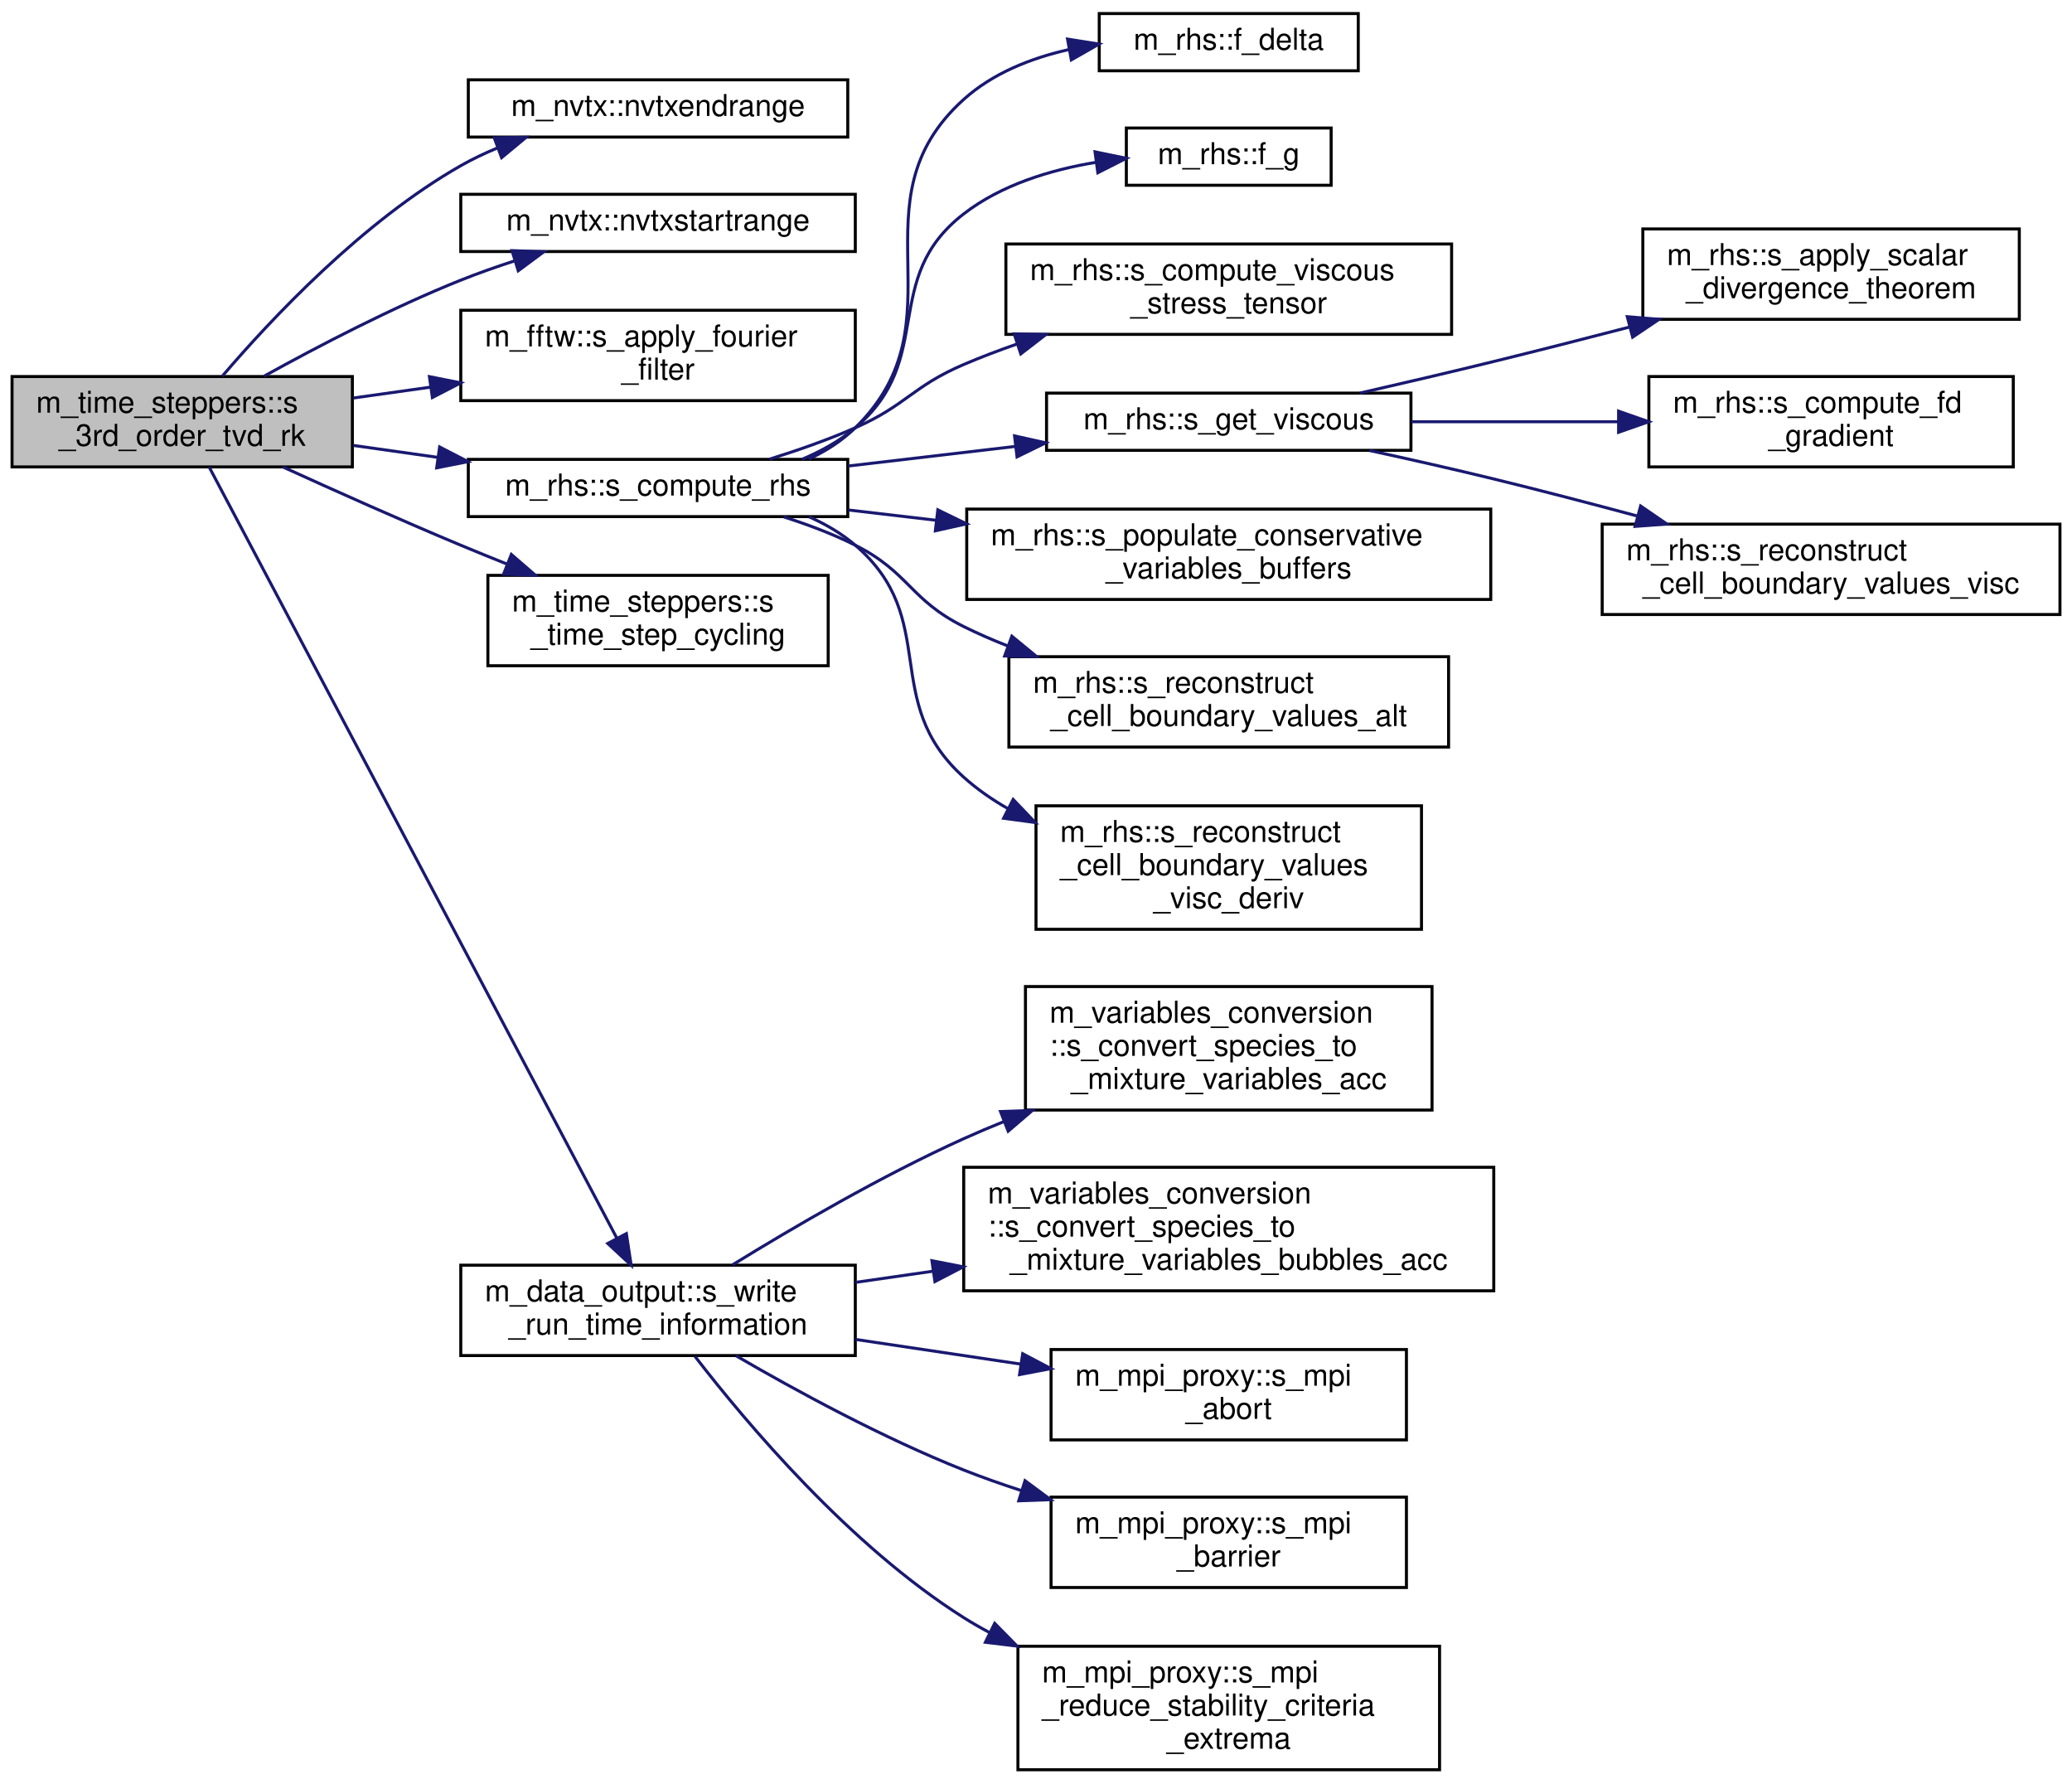
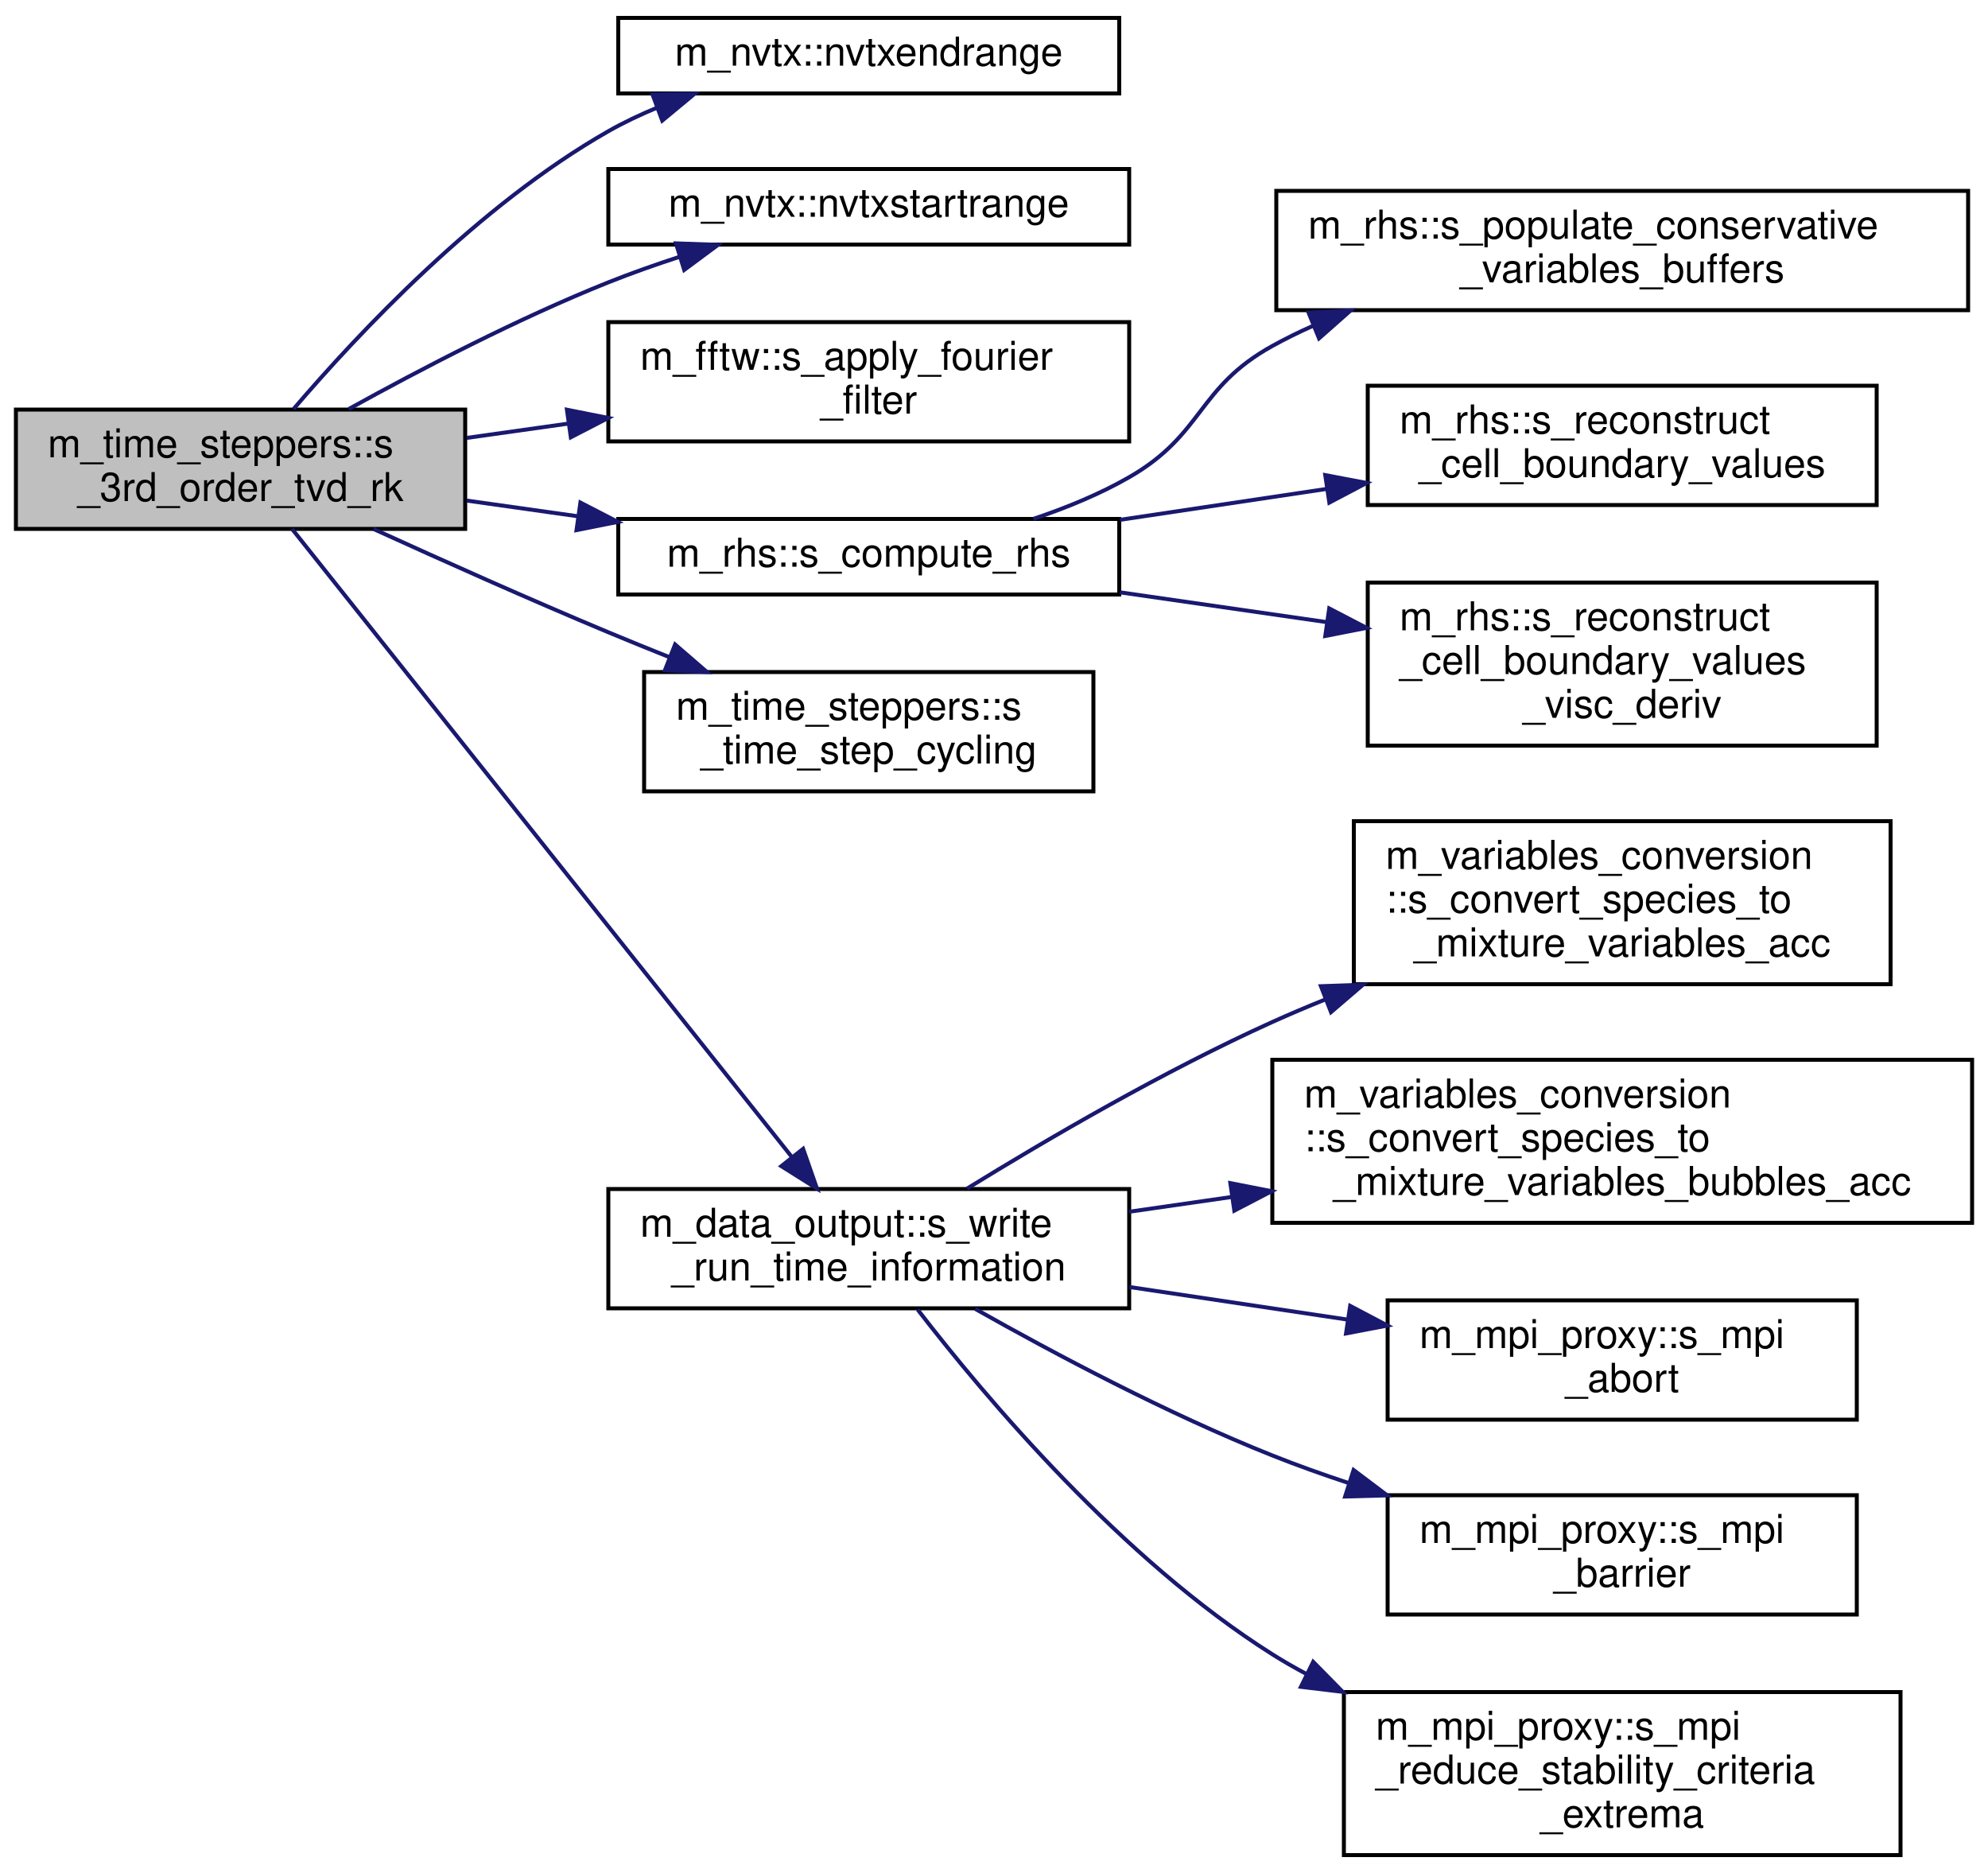
- <svg xmlns="http://www.w3.org/2000/svg" xmlns:xlink="http://www.w3.org/1999/xlink" width="688pt" height="592pt" viewBox="0.00 0.00 688.00 592.00">
-   <g id="graph0" class="graph" transform="scale(1 1) rotate(0) translate(4 588)">
+ <svg xmlns="http://www.w3.org/2000/svg" xmlns:xlink="http://www.w3.org/1999/xlink" width="500pt" height="471pt" viewBox="0.00 0.00 500.00 471.00">
+   <g id="graph0" class="graph" transform="scale(1 1) rotate(0) translate(4 467)">
    <g id="node1" class="node">
      <g id="a_node1">
        <a xlink:title="3rd order TVD RK time-stepping algorithm">
-           <polygon fill="#bfbfbf" stroke="black" points="0,-433 0,-463 113,-463 113,-433 0,-433" />
-           <text text-anchor="start" x="8" y="-451" font-family="Helvetica,sans-Serif" font-size="10.00">m_time_steppers::s</text>
-           <text text-anchor="middle" x="56.5" y="-440" font-family="Helvetica,sans-Serif" font-size="10.00">_3rd_order_tvd_rk</text>
+           <polygon fill="#bfbfbf" stroke="black" points="0,-334 0,-364 113,-364 113,-334 0,-334" />
+           <text text-anchor="start" x="8" y="-352" font-family="Helvetica,sans-Serif" font-size="10.00">m_time_steppers::s</text>
+           <text text-anchor="middle" x="56.5" y="-341" font-family="Helvetica,sans-Serif" font-size="10.00">_3rd_order_tvd_rk</text>
        </a>
      </g>
    </g>
    <g id="node2" class="node">
      <g id="a_node2">
        <a xlink:href="namespacem__nvtx.html#acb0ad47c439f074b02a3cfc88817b9c7" target="_top" xlink:title=" ">
-           <polygon fill="none" stroke="black" points="151.5,-542.5 151.5,-561.5 277.5,-561.5 277.5,-542.5 151.5,-542.5" />
-           <text text-anchor="middle" x="214.5" y="-549.5" font-family="Helvetica,sans-Serif" font-size="10.00">m_nvtx::nvtxendrange</text>
+           <polygon fill="none" stroke="black" points="151.5,-443.5 151.5,-462.5 277.5,-462.5 277.5,-443.5 151.5,-443.5" />
+           <text text-anchor="middle" x="214.5" y="-450.5" font-family="Helvetica,sans-Serif" font-size="10.00">m_nvtx::nvtxendrange</text>
        </a>
      </g>
    </g>
    <g id="edge1" class="edge">
-       <path fill="none" stroke="midnightblue" d="M69.84,-463.16C86.08,-482.15 116.4,-514.44 149,-533 152.87,-535.2 157.02,-537.17 161.28,-538.93" />
-       <polygon fill="midnightblue" stroke="midnightblue" points="160.12,-542.23 170.72,-542.44 162.56,-535.67 160.12,-542.23" />
+       <path fill="none" stroke="midnightblue" d="M69.84,-364.16C86.08,-383.15 116.4,-415.44 149,-434 152.87,-436.2 157.02,-438.17 161.28,-439.93" />
+       <polygon fill="midnightblue" stroke="midnightblue" points="160.12,-443.23 170.72,-443.44 162.56,-436.67 160.12,-443.23" />
    </g>
    <g id="node3" class="node">
      <g id="a_node3">
        <a xlink:href="namespacem__nvtx.html#a9b922c5d5c93c41e0abcd4cf8c382861" target="_top" xlink:title=" ">
-           <polygon fill="none" stroke="black" points="149,-504.5 149,-523.5 280,-523.5 280,-504.5 149,-504.5" />
-           <text text-anchor="middle" x="214.5" y="-511.5" font-family="Helvetica,sans-Serif" font-size="10.00">m_nvtx::nvtxstartrange</text>
+           <polygon fill="none" stroke="black" points="149,-405.5 149,-424.5 280,-424.5 280,-405.5 149,-405.5" />
+           <text text-anchor="middle" x="214.5" y="-412.5" font-family="Helvetica,sans-Serif" font-size="10.00">m_nvtx::nvtxstartrange</text>
        </a>
      </g>
    </g>
    <g id="edge2" class="edge">
-       <path fill="none" stroke="midnightblue" d="M83.71,-463.14C101.68,-473.09 126.28,-485.91 149,-495 154.76,-497.3 160.91,-499.47 167.04,-501.46" />
-       <polygon fill="midnightblue" stroke="midnightblue" points="166.01,-504.8 176.59,-504.43 168.08,-498.12 166.01,-504.8" />
+       <path fill="none" stroke="midnightblue" d="M83.71,-364.14C101.68,-374.09 126.28,-386.91 149,-396 154.76,-398.3 160.91,-400.47 167.04,-402.46" />
+       <polygon fill="midnightblue" stroke="midnightblue" points="166.01,-405.8 176.59,-405.43 168.08,-399.12 166.01,-405.8" />
    </g>
    <g id="node4" class="node">
      <g id="a_node4">
        <a xlink:href="namespacem__fftw.html#ada93950a5527dfe2a35cc4f4ba77cb96" target="_top" xlink:title="The purpose of this subroutine is to apply a Fourier low- pass filter to the flow variables in the az...">
-           <polygon fill="none" stroke="black" points="149,-455 149,-485 280,-485 280,-455 149,-455" />
-           <text text-anchor="start" x="157" y="-473" font-family="Helvetica,sans-Serif" font-size="10.00">m_fftw::s_apply_fourier</text>
-           <text text-anchor="middle" x="214.5" y="-462" font-family="Helvetica,sans-Serif" font-size="10.00">_filter</text>
+           <polygon fill="none" stroke="black" points="149,-356 149,-386 280,-386 280,-356 149,-356" />
+           <text text-anchor="start" x="157" y="-374" font-family="Helvetica,sans-Serif" font-size="10.00">m_fftw::s_apply_fourier</text>
+           <text text-anchor="middle" x="214.5" y="-363" font-family="Helvetica,sans-Serif" font-size="10.00">_filter</text>
        </a>
      </g>
    </g>
    <g id="edge3" class="edge">
-       <path fill="none" stroke="midnightblue" d="M113.38,-455.88C121.67,-457.05 130.33,-458.27 138.93,-459.48" />
-       <polygon fill="midnightblue" stroke="midnightblue" points="138.59,-462.97 148.98,-460.9 139.57,-456.04 138.59,-462.97" />
+       <path fill="none" stroke="midnightblue" d="M113.38,-356.88C121.67,-358.05 130.33,-359.27 138.93,-360.48" />
+       <polygon fill="midnightblue" stroke="midnightblue" points="138.59,-363.97 148.98,-361.9 139.57,-357.04 138.59,-363.97" />
    </g>
    <g id="node5" class="node">
      <g id="a_node5">
        <a xlink:href="namespacem__rhs.html#a361f0038973069452cc88430c49bcfe8" target="_top" xlink:title=" ">
-           <polygon fill="none" stroke="black" points="151.5,-416.5 151.5,-435.5 277.5,-435.5 277.5,-416.5 151.5,-416.5" />
-           <text text-anchor="middle" x="214.5" y="-423.5" font-family="Helvetica,sans-Serif" font-size="10.00">m_rhs::s_compute_rhs</text>
+           <polygon fill="none" stroke="black" points="151.5,-317.5 151.5,-336.5 277.5,-336.5 277.5,-317.5 151.5,-317.5" />
+           <text text-anchor="middle" x="214.5" y="-324.5" font-family="Helvetica,sans-Serif" font-size="10.00">m_rhs::s_compute_rhs</text>
        </a>
      </g>
    </g>
    <g id="edge4" class="edge">
-       <path fill="none" stroke="midnightblue" d="M113.38,-440.12C122.43,-438.84 131.92,-437.51 141.29,-436.18" />
-       <polygon fill="midnightblue" stroke="midnightblue" points="141.98,-439.62 151.39,-434.76 141,-432.69 141.98,-439.62" />
+       <path fill="none" stroke="midnightblue" d="M113.38,-341.12C122.43,-339.84 131.92,-338.51 141.29,-337.18" />
+       <polygon fill="midnightblue" stroke="midnightblue" points="141.98,-340.62 151.39,-335.76 141,-333.69 141.98,-340.62" />
    </g>
-     <g id="node16" class="node">
-       <g id="a_node16">
+     <g id="node9" class="node">
+       <g id="a_node9">
        <a xlink:href="namespacem__time__steppers.html#a575aa7f95bf96994f49d81d71d19c192" target="_top" xlink:title="This subroutine saves the temporary q_prim_vf vector into the q_prim_ts vector that is then used in p...">
-           <polygon fill="none" stroke="black" points="158,-367 158,-397 271,-397 271,-367 158,-367" />
-           <text text-anchor="start" x="166" y="-385" font-family="Helvetica,sans-Serif" font-size="10.00">m_time_steppers::s</text>
-           <text text-anchor="middle" x="214.5" y="-374" font-family="Helvetica,sans-Serif" font-size="10.00">_time_step_cycling</text>
+           <polygon fill="none" stroke="black" points="158,-268 158,-298 271,-298 271,-268 158,-268" />
+           <text text-anchor="start" x="166" y="-286" font-family="Helvetica,sans-Serif" font-size="10.00">m_time_steppers::s</text>
+           <text text-anchor="middle" x="214.5" y="-275" font-family="Helvetica,sans-Serif" font-size="10.00">_time_step_cycling</text>
        </a>
      </g>
    </g>
-     <g id="edge15" class="edge">
-       <path fill="none" stroke="midnightblue" d="M89.93,-432.98C107.35,-425.04 129.24,-415.25 149,-407 153.99,-404.92 159.21,-402.8 164.44,-400.71" />
-       <polygon fill="midnightblue" stroke="midnightblue" points="165.79,-403.94 173.8,-397.02 163.22,-397.43 165.79,-403.94" />
+     <g id="edge8" class="edge">
+       <path fill="none" stroke="midnightblue" d="M89.93,-333.98C107.35,-326.04 129.24,-316.25 149,-308 153.99,-305.92 159.21,-303.8 164.44,-301.71" />
+       <polygon fill="midnightblue" stroke="midnightblue" points="165.79,-304.94 173.8,-298.02 163.22,-298.43 165.79,-304.94" />
    </g>
-     <g id="node17" class="node">
-       <g id="a_node17">
+     <g id="node10" class="node">
+       <g id="a_node10">
        <a xlink:href="namespacem__data__output.html#a33a72559ec5cfdedf7162a8269d41201" target="_top" xlink:title="The goal of the procedure is to output to the run-time information file the stability criteria extrem...">
          <polygon fill="none" stroke="black" points="149,-138 149,-168 280,-168 280,-138 149,-138" />
          <text text-anchor="start" x="157" y="-156" font-family="Helvetica,sans-Serif" font-size="10.00">m_data_output::s_write</text>
          <text text-anchor="middle" x="214.5" y="-145" font-family="Helvetica,sans-Serif" font-size="10.00">_run_time_information</text>
        </a>
      </g>
    </g>
-     <g id="edge16" class="edge">
-       <path fill="none" stroke="midnightblue" d="M65.45,-432.97C90.8,-385.03 169.86,-235.52 200.85,-176.91" />
-       <polygon fill="midnightblue" stroke="midnightblue" points="203.98,-178.48 205.57,-168 197.8,-175.21 203.98,-178.48" />
+     <g id="edge9" class="edge">
+       <path fill="none" stroke="midnightblue" d="M69.48,-333.95C96.59,-299.88 162.78,-216.72 195.12,-176.1" />
+       <polygon fill="midnightblue" stroke="midnightblue" points="197.99,-178.11 201.48,-168.11 192.51,-173.75 197.99,-178.11" />
    </g>
    <g id="node6" class="node">
      <g id="a_node6">
-         <a xlink:href="namespacem__rhs.html#a505bdec14965140a760442507b2a4b04" target="_top" xlink:title="This function give the spatial support of the acoustic source.">
-           <polygon fill="none" stroke="black" points="361,-564.5 361,-583.5 447,-583.5 447,-564.5 361,-564.5" />
-           <text text-anchor="middle" x="404" y="-571.5" font-family="Helvetica,sans-Serif" font-size="10.00">m_rhs::f_delta</text>
-         </a>
-       </g>
-     </g>
-     <g id="edge5" class="edge">
-       <path fill="none" stroke="midnightblue" d="M264.49,-435.57C270.2,-438.24 275.57,-441.65 280,-446 316.4,-481.74 278.1,-520.85 316,-555 325.61,-563.66 338.22,-568.68 350.86,-571.53" />
-       <polygon fill="midnightblue" stroke="midnightblue" points="350.47,-575.02 360.93,-573.37 351.73,-568.13 350.47,-575.02" />
-     </g>
-     <g id="node7" class="node">
-       <g id="a_node7">
-         <a xlink:href="namespacem__rhs.html#a642873683995e4b85749c56f3365a96a" target="_top" xlink:title="This function gives the temporally varying amplitude of the pulse.">
-           <polygon fill="none" stroke="black" points="370,-526.5 370,-545.5 438,-545.5 438,-526.5 370,-526.5" />
-           <text text-anchor="middle" x="404" y="-533.5" font-family="Helvetica,sans-Serif" font-size="10.00">m_rhs::f_g</text>
-         </a>
-       </g>
-     </g>
-     <g id="edge6" class="edge">
-       <path fill="none" stroke="midnightblue" d="M262.24,-435.51C268.65,-438.19 274.8,-441.61 280,-446 307.04,-468.82 288.01,-495.36 316,-517 328.42,-526.61 344.68,-531.58 359.78,-534.09" />
-       <polygon fill="midnightblue" stroke="midnightblue" points="359.6,-537.59 369.98,-535.45 360.53,-530.66 359.6,-537.59" />
-     </g>
-     <g id="node8" class="node">
-       <g id="a_node8">
-         <a xlink:href="namespacem__rhs.html#a2da1b596b26740b8edff160297676447" target="_top" xlink:title="The purpose of this subroutine is to compute the viscous stress tensor for the cells directly next to...">
-           <polygon fill="none" stroke="black" points="330,-477 330,-507 478,-507 478,-477 330,-477" />
-           <text text-anchor="start" x="338" y="-495" font-family="Helvetica,sans-Serif" font-size="10.00">m_rhs::s_compute_viscous</text>
-           <text text-anchor="middle" x="404" y="-484" font-family="Helvetica,sans-Serif" font-size="10.00">_stress_tensor</text>
-         </a>
-       </g>
-     </g>
-     <g id="edge7" class="edge">
-       <path fill="none" stroke="midnightblue" d="M251.52,-435.58C260.94,-438.52 270.99,-442.03 280,-446 296.96,-453.46 298.97,-459.72 316,-467 321.69,-469.43 327.69,-471.71 333.76,-473.82" />
-       <polygon fill="midnightblue" stroke="midnightblue" points="332.75,-477.17 343.34,-476.99 334.95,-470.52 332.75,-477.17" />
-     </g>
-     <g id="node9" class="node">
-       <g id="a_node9">
-         <a xlink:href="namespacem__rhs.html#af3a790f913beb679bf0cf9d6c8c15fda" target="_top" xlink:title="This subroutine compute the TVD flux function.">
-           <polygon fill="none" stroke="black" points="343.5,-438.5 343.5,-457.5 464.5,-457.5 464.5,-438.5 343.5,-438.5" />
-           <text text-anchor="middle" x="404" y="-445.5" font-family="Helvetica,sans-Serif" font-size="10.00">m_rhs::s_get_viscous</text>
-         </a>
-       </g>
-     </g>
-     <g id="edge8" class="edge">
-       <path fill="none" stroke="midnightblue" d="M277.67,-433.3C295.48,-435.38 315.01,-437.68 333.25,-439.82" />
-       <polygon fill="midnightblue" stroke="midnightblue" points="332.88,-443.3 343.22,-440.99 333.7,-436.34 332.88,-443.3" />
-     </g>
-     <g id="node13" class="node">
-       <g id="a_node13">
        <a xlink:href="namespacem__rhs.html#a2647dbdf6b09315564ef060e1f49df0d" target="_top" xlink:title="The purpose of this procedure is to populate the buffers of the conservative variables,...">
          <polygon fill="none" stroke="black" points="317,-389 317,-419 491,-419 491,-389 317,-389" />
          <text text-anchor="start" x="325" y="-407" font-family="Helvetica,sans-Serif" font-size="10.00">m_rhs::s_populate_conservative</text>
          <text text-anchor="middle" x="404" y="-396" font-family="Helvetica,sans-Serif" font-size="10.00">_variables_buffers</text>
        </a>
      </g>
    </g>
-     <g id="edge12" class="edge">
-       <path fill="none" stroke="midnightblue" d="M277.67,-418.7C287.11,-417.6 297.03,-416.43 306.98,-415.27" />
-       <polygon fill="midnightblue" stroke="midnightblue" points="307.4,-418.74 316.92,-414.1 306.58,-411.79 307.4,-418.74" />
+     <g id="edge5" class="edge">
+       <path fill="none" stroke="midnightblue" d="M255.88,-336.51C264.14,-339.28 272.58,-342.74 280,-347 298.82,-357.81 297.01,-369.49 316,-380 319.28,-381.81 322.7,-383.5 326.22,-385.06" />
+       <polygon fill="midnightblue" stroke="midnightblue" points="325.11,-388.39 335.69,-388.92 327.75,-381.91 325.11,-388.39" />
    </g>
-     <g id="node14" class="node">
-       <g id="a_node14">
-         <a xlink:href="namespacem__rhs.html#a0cee7fe1eb9823ae4c595fdcf20d1f98" target="_top" xlink:title="The purpose of this subroutine is to WENO-reconstruct the left and the right cell-boundary values,...">
-           <polygon fill="none" stroke="black" points="331,-340 331,-370 477,-370 477,-340 331,-340" />
-           <text text-anchor="start" x="339" y="-358" font-family="Helvetica,sans-Serif" font-size="10.00">m_rhs::s_reconstruct</text>
-           <text text-anchor="middle" x="404" y="-347" font-family="Helvetica,sans-Serif" font-size="10.00">_cell_boundary_values_alt</text>
+     <g id="node7" class="node">
+       <g id="a_node7">
+         <a xlink:href="namespacem__rhs.html#aa93d7b4162d84118e54c739f626a2f16" target="_top" xlink:title="The purpose of this subroutine is to WENO-reconstruct the left and the right cell-boundary values,...">
+           <polygon fill="none" stroke="black" points="340,-340 340,-370 468,-370 468,-340 340,-340" />
+           <text text-anchor="start" x="348" y="-358" font-family="Helvetica,sans-Serif" font-size="10.00">m_rhs::s_reconstruct</text>
+           <text text-anchor="middle" x="404" y="-347" font-family="Helvetica,sans-Serif" font-size="10.00">_cell_boundary_values</text>
        </a>
      </g>
    </g>
-     <g id="edge13" class="edge">
-       <path fill="none" stroke="midnightblue" d="M256.26,-416.4C264.33,-413.83 272.59,-410.72 280,-407 297.88,-398.03 298.09,-388.91 316,-380 320.63,-377.7 325.51,-375.57 330.49,-373.62" />
-       <polygon fill="midnightblue" stroke="midnightblue" points="331.99,-376.8 340.17,-370.07 329.58,-370.23 331.99,-376.8" />
+     <g id="edge6" class="edge">
+       <path fill="none" stroke="midnightblue" d="M277.67,-336.28C294.34,-338.77 312.51,-341.49 329.71,-344.06" />
+       <polygon fill="midnightblue" stroke="midnightblue" points="329.31,-347.53 339.71,-345.55 330.34,-340.61 329.31,-347.53" />
    </g>
-     <g id="node15" class="node">
-       <g id="a_node15">
-         <a xlink:href="namespacem__rhs.html#a25bdc177e6dcc53cb266cdaf75b5bdb6" target="_top" xlink:title=" ">
+     <g id="node8" class="node">
+       <g id="a_node8">
+         <a xlink:href="namespacem__rhs.html#a632ecd6c105557ce459ab8bd686f9fd5" target="_top" xlink:title=" ">
          <polygon fill="none" stroke="black" points="340,-279.5 340,-320.5 468,-320.5 468,-279.5 340,-279.5" />
          <text text-anchor="start" x="348" y="-308.5" font-family="Helvetica,sans-Serif" font-size="10.00">m_rhs::s_reconstruct</text>
          <text text-anchor="start" x="348" y="-297.5" font-family="Helvetica,sans-Serif" font-size="10.00">_cell_boundary_values</text>
          <text text-anchor="middle" x="404" y="-286.5" font-family="Helvetica,sans-Serif" font-size="10.00">_visc_deriv</text>
        </a>
      </g>
    </g>
-     <g id="edge14" class="edge">
-       <path fill="none" stroke="midnightblue" d="M264.65,-416.43C270.21,-413.97 275.48,-410.88 280,-407 308.65,-382.38 287.92,-355.27 316,-330 320.41,-326.03 325.38,-322.58 330.64,-319.58" />
-       <polygon fill="midnightblue" stroke="midnightblue" points="332.41,-322.61 339.74,-314.95 329.24,-316.37 332.41,-322.61" />
-     </g>
-     <g id="node10" class="node">
-       <g id="a_node10">
-         <a xlink:href="namespacem__rhs.html#ac7d49938e97f8843c84f335ff0f6cceb" target="_top" xlink:title="The purpose of this subroutine is to employ the inputted left and right cell-boundary integral-averag...">
-           <polygon fill="none" stroke="black" points="541.5,-482 541.5,-512 666.5,-512 666.5,-482 541.5,-482" />
-           <text text-anchor="start" x="549.5" y="-500" font-family="Helvetica,sans-Serif" font-size="10.00">m_rhs::s_apply_scalar</text>
-           <text text-anchor="middle" x="604" y="-489" font-family="Helvetica,sans-Serif" font-size="10.00">_divergence_theorem</text>
-         </a>
-       </g>
-     </g>
-     <g id="edge9" class="edge">
-       <path fill="none" stroke="midnightblue" d="M447.54,-457.51C461.7,-460.75 477.55,-464.45 492,-468 506.54,-471.57 522.11,-475.54 536.85,-479.37" />
-       <polygon fill="midnightblue" stroke="midnightblue" points="536.34,-482.86 546.9,-482 538.11,-476.09 536.34,-482.86" />
+     <g id="edge7" class="edge">
+       <path fill="none" stroke="midnightblue" d="M277.67,-318.05C294.34,-315.65 312.51,-313.03 329.71,-310.55" />
+       <polygon fill="midnightblue" stroke="midnightblue" points="330.31,-314 339.71,-309.11 329.32,-307.07 330.31,-314" />
    </g>
    <g id="node11" class="node">
      <g id="a_node11">
-         <a xlink:href="namespacem__rhs.html#abf11c6f8bb16f3c74cc0205b16d31e96" target="_top" xlink:title="Computes the scalar gradient fields via finite differences.">
-           <polygon fill="none" stroke="black" points="543.5,-433 543.5,-463 664.5,-463 664.5,-433 543.5,-433" />
-           <text text-anchor="start" x="551.5" y="-451" font-family="Helvetica,sans-Serif" font-size="10.00">m_rhs::s_compute_fd</text>
-           <text text-anchor="middle" x="604" y="-440" font-family="Helvetica,sans-Serif" font-size="10.00">_gradient</text>
-         </a>
-       </g>
-     </g>
-     <g id="edge10" class="edge">
-       <path fill="none" stroke="midnightblue" d="M464.68,-448C486.3,-448 510.91,-448 533.32,-448" />
-       <polygon fill="midnightblue" stroke="midnightblue" points="533.45,-451.5 543.45,-448 533.45,-444.5 533.45,-451.5" />
-     </g>
-     <g id="node12" class="node">
-       <g id="a_node12">
-         <a xlink:href="namespacem__rhs.html#a7c15c57e0519165ffc491b7cd81cebb4" target="_top" xlink:title=" ">
-           <polygon fill="none" stroke="black" points="528,-384 528,-414 680,-414 680,-384 528,-384" />
-           <text text-anchor="start" x="536" y="-402" font-family="Helvetica,sans-Serif" font-size="10.00">m_rhs::s_reconstruct</text>
-           <text text-anchor="middle" x="604" y="-391" font-family="Helvetica,sans-Serif" font-size="10.00">_cell_boundary_values_visc</text>
-         </a>
-       </g>
-     </g>
-     <g id="edge11" class="edge">
-       <path fill="none" stroke="midnightblue" d="M450.7,-438.46C464.05,-435.55 478.63,-432.26 492,-429 507.43,-425.23 523.99,-420.91 539.49,-416.74" />
-       <polygon fill="midnightblue" stroke="midnightblue" points="540.76,-420.02 549.5,-414.03 538.93,-413.26 540.76,-420.02" />
-     </g>
-     <g id="node18" class="node">
-       <g id="a_node18">
        <a xlink:href="namespacem__variables__conversion.html#a2469e5a2187755370e7d52628a780fd6" target="_top" xlink:title=" ">
          <polygon fill="none" stroke="black" points="336.5,-219.5 336.5,-260.5 471.5,-260.5 471.5,-219.5 336.5,-219.5" />
          <text text-anchor="start" x="344.5" y="-248.5" font-family="Helvetica,sans-Serif" font-size="10.00">m_variables_conversion</text>
          <text text-anchor="start" x="344.5" y="-237.5" font-family="Helvetica,sans-Serif" font-size="10.00">::s_convert_species_to</text>
          <text text-anchor="middle" x="404" y="-226.5" font-family="Helvetica,sans-Serif" font-size="10.00">_mixture_variables_acc</text>
        </a>
      </g>
    </g>
-     <g id="edge17" class="edge">
+     <g id="edge10" class="edge">
      <path fill="none" stroke="midnightblue" d="M239.22,-168.11C259.18,-180.41 288.76,-197.7 316,-210 320.32,-211.95 324.81,-213.85 329.37,-215.69" />
      <polygon fill="midnightblue" stroke="midnightblue" points="328.22,-219 338.8,-219.37 330.76,-212.48 328.22,-219" />
    </g>
-     <g id="node19" class="node">
-       <g id="a_node19">
+     <g id="node12" class="node">
+       <g id="a_node12">
        <a xlink:href="namespacem__variables__conversion.html#acb81910f3c4223227f19333a919feb6c" target="_top" xlink:title=" ">
          <polygon fill="none" stroke="black" points="316,-159.5 316,-200.5 492,-200.5 492,-159.5 316,-159.5" />
          <text text-anchor="start" x="324" y="-188.5" font-family="Helvetica,sans-Serif" font-size="10.00">m_variables_conversion</text>
          <text text-anchor="start" x="324" y="-177.5" font-family="Helvetica,sans-Serif" font-size="10.00">::s_convert_species_to</text>
          <text text-anchor="middle" x="404" y="-166.5" font-family="Helvetica,sans-Serif" font-size="10.00">_mixture_variables_bubbles_acc</text>
        </a>
      </g>
    </g>
-     <g id="edge18" class="edge">
+     <g id="edge11" class="edge">
      <path fill="none" stroke="midnightblue" d="M280.03,-162.29C288.42,-163.5 297.15,-164.76 305.93,-166.02" />
      <polygon fill="midnightblue" stroke="midnightblue" points="305.44,-169.49 315.83,-167.45 306.44,-162.56 305.44,-169.49" />
    </g>
-     <g id="node20" class="node">
-       <g id="a_node20">
+     <g id="node13" class="node">
+       <g id="a_node13">
        <a xlink:href="namespacem__mpi__proxy.html#a04ac565bad2b22dc045a5eeb4f516e2e" target="_top" xlink:title="The subroutine terminates the MPI execution environment.">
          <polygon fill="none" stroke="black" points="345,-110 345,-140 463,-140 463,-110 345,-110" />
          <text text-anchor="start" x="353" y="-128" font-family="Helvetica,sans-Serif" font-size="10.00">m_mpi_proxy::s_mpi</text>
          <text text-anchor="middle" x="404" y="-117" font-family="Helvetica,sans-Serif" font-size="10.00">_abort</text>
        </a>
      </g>
    </g>
-     <g id="edge19" class="edge">
+     <g id="edge12" class="edge">
      <path fill="none" stroke="midnightblue" d="M280.03,-143.36C297.73,-140.72 316.98,-137.85 334.88,-135.17" />
      <polygon fill="midnightblue" stroke="midnightblue" points="335.58,-138.61 344.95,-133.67 334.54,-131.68 335.58,-138.61" />
    </g>
-     <g id="node21" class="node">
-       <g id="a_node21">
+     <g id="node14" class="node">
+       <g id="a_node14">
        <a xlink:href="namespacem__mpi__proxy.html#abfbc42cea69273bc9fa4a2d78f636eb1" target="_top" xlink:title="Halts all processes until all have reached barrier.">
          <polygon fill="none" stroke="black" points="345,-61 345,-91 463,-91 463,-61 345,-61" />
          <text text-anchor="start" x="353" y="-79" font-family="Helvetica,sans-Serif" font-size="10.00">m_mpi_proxy::s_mpi</text>
          <text text-anchor="middle" x="404" y="-68" font-family="Helvetica,sans-Serif" font-size="10.00">_barrier</text>
        </a>
      </g>
    </g>
-     <g id="edge20" class="edge">
-       <path fill="none" stroke="midnightblue" d="M240.39,-137.93C260.3,-126.35 289.23,-110.61 316,-100 322.17,-97.56 328.67,-95.27 335.24,-93.14" />
-       <polygon fill="midnightblue" stroke="midnightblue" points="336.35,-96.46 344.86,-90.16 334.27,-89.78 336.35,-96.46" />
+     <g id="edge13" class="edge">
+       <path fill="none" stroke="midnightblue" d="M241.28,-137.85C261.2,-126.6 289.71,-111.46 316,-101 322.18,-98.54 328.7,-96.21 335.27,-94.04" />
+       <polygon fill="midnightblue" stroke="midnightblue" points="336.44,-97.34 344.9,-90.96 334.31,-90.67 336.44,-97.34" />
    </g>
-     <g id="node22" class="node">
-       <g id="a_node22">
+     <g id="node15" class="node">
+       <g id="a_node15">
        <a xlink:href="namespacem__mpi__proxy.html#a340a2c9b1688582ee485dd5d9bbcc864" target="_top" xlink:title="The goal of this subroutine is to determine the global extrema of the stability criteria in the compu...">
          <polygon fill="none" stroke="black" points="334,-0.5 334,-41.5 474,-41.5 474,-0.5 334,-0.5" />
          <text text-anchor="start" x="342" y="-29.5" font-family="Helvetica,sans-Serif" font-size="10.00">m_mpi_proxy::s_mpi</text>
          <text text-anchor="start" x="342" y="-18.5" font-family="Helvetica,sans-Serif" font-size="10.00">_reduce_stability_criteria</text>
          <text text-anchor="middle" x="404" y="-7.5" font-family="Helvetica,sans-Serif" font-size="10.00">_extrema</text>
        </a>
      </g>
    </g>
-     <g id="edge21" class="edge">
+     <g id="edge14" class="edge">
      <path fill="none" stroke="midnightblue" d="M226.8,-137.68C243.84,-115.6 278.15,-74.86 316,-51 318.77,-49.25 321.66,-47.59 324.62,-46.02" />
      <polygon fill="midnightblue" stroke="midnightblue" points="326.28,-49.1 333.71,-41.55 323.19,-42.82 326.28,-49.1" />
    </g>
  </g>
</svg>
